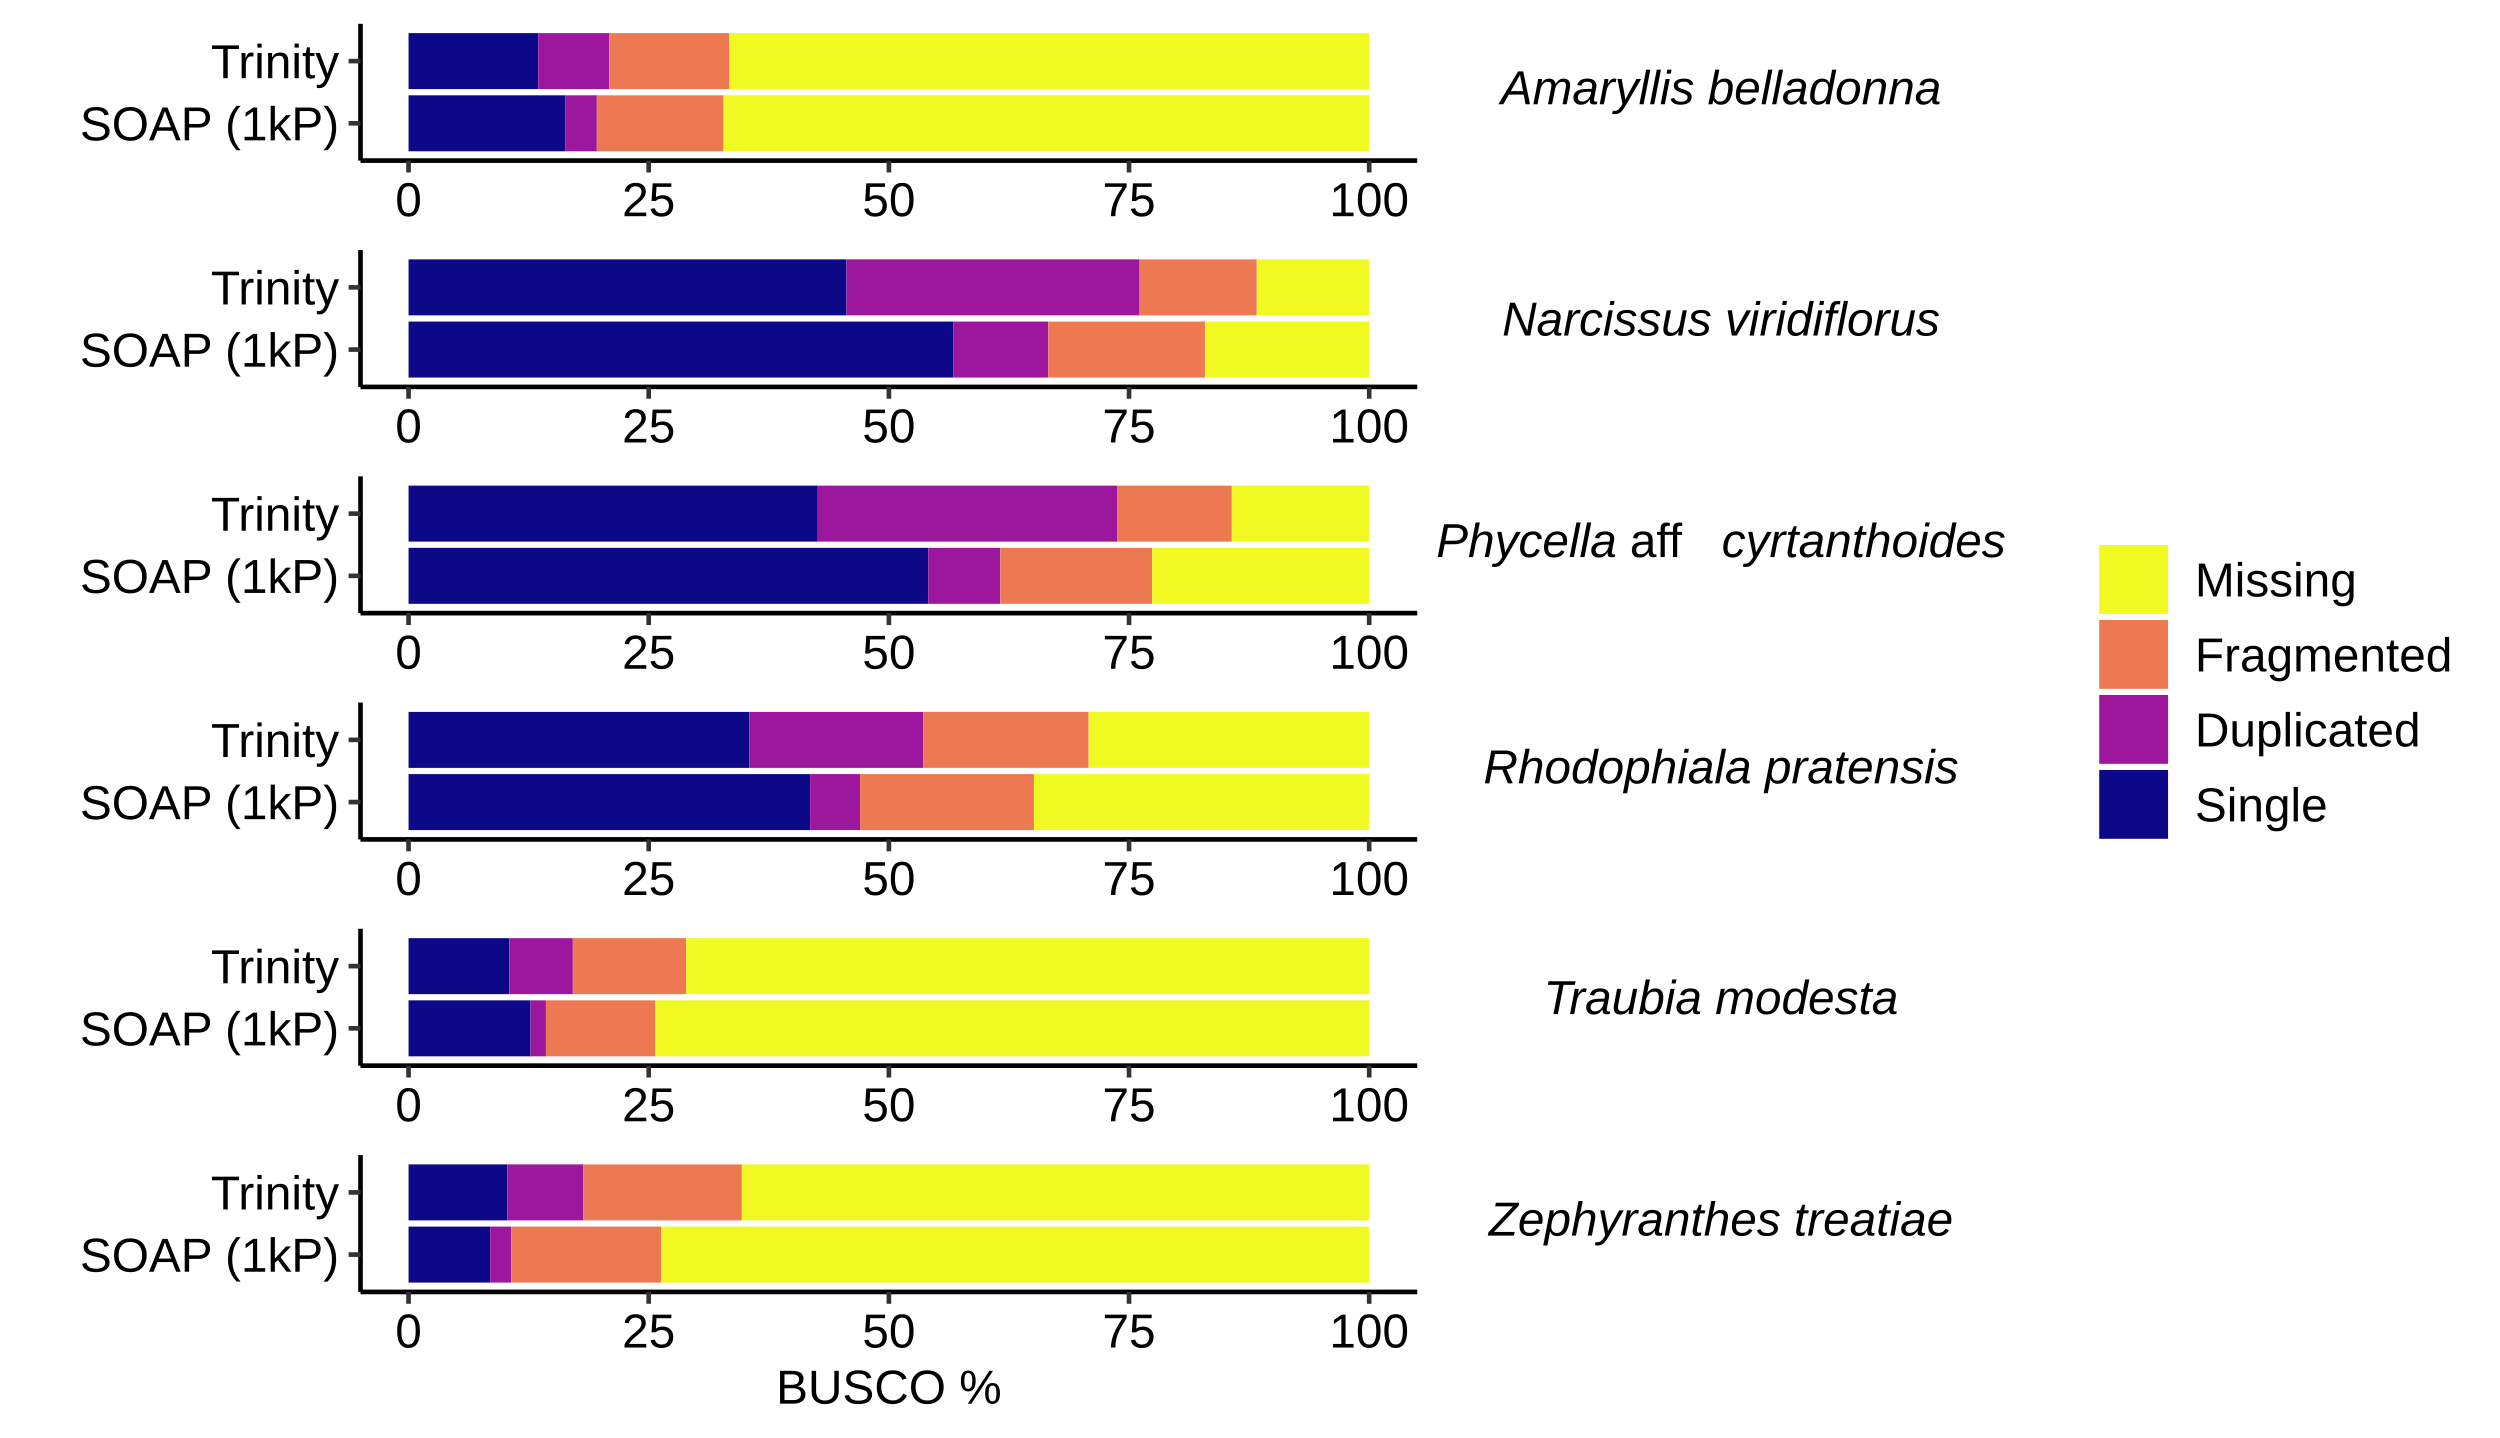
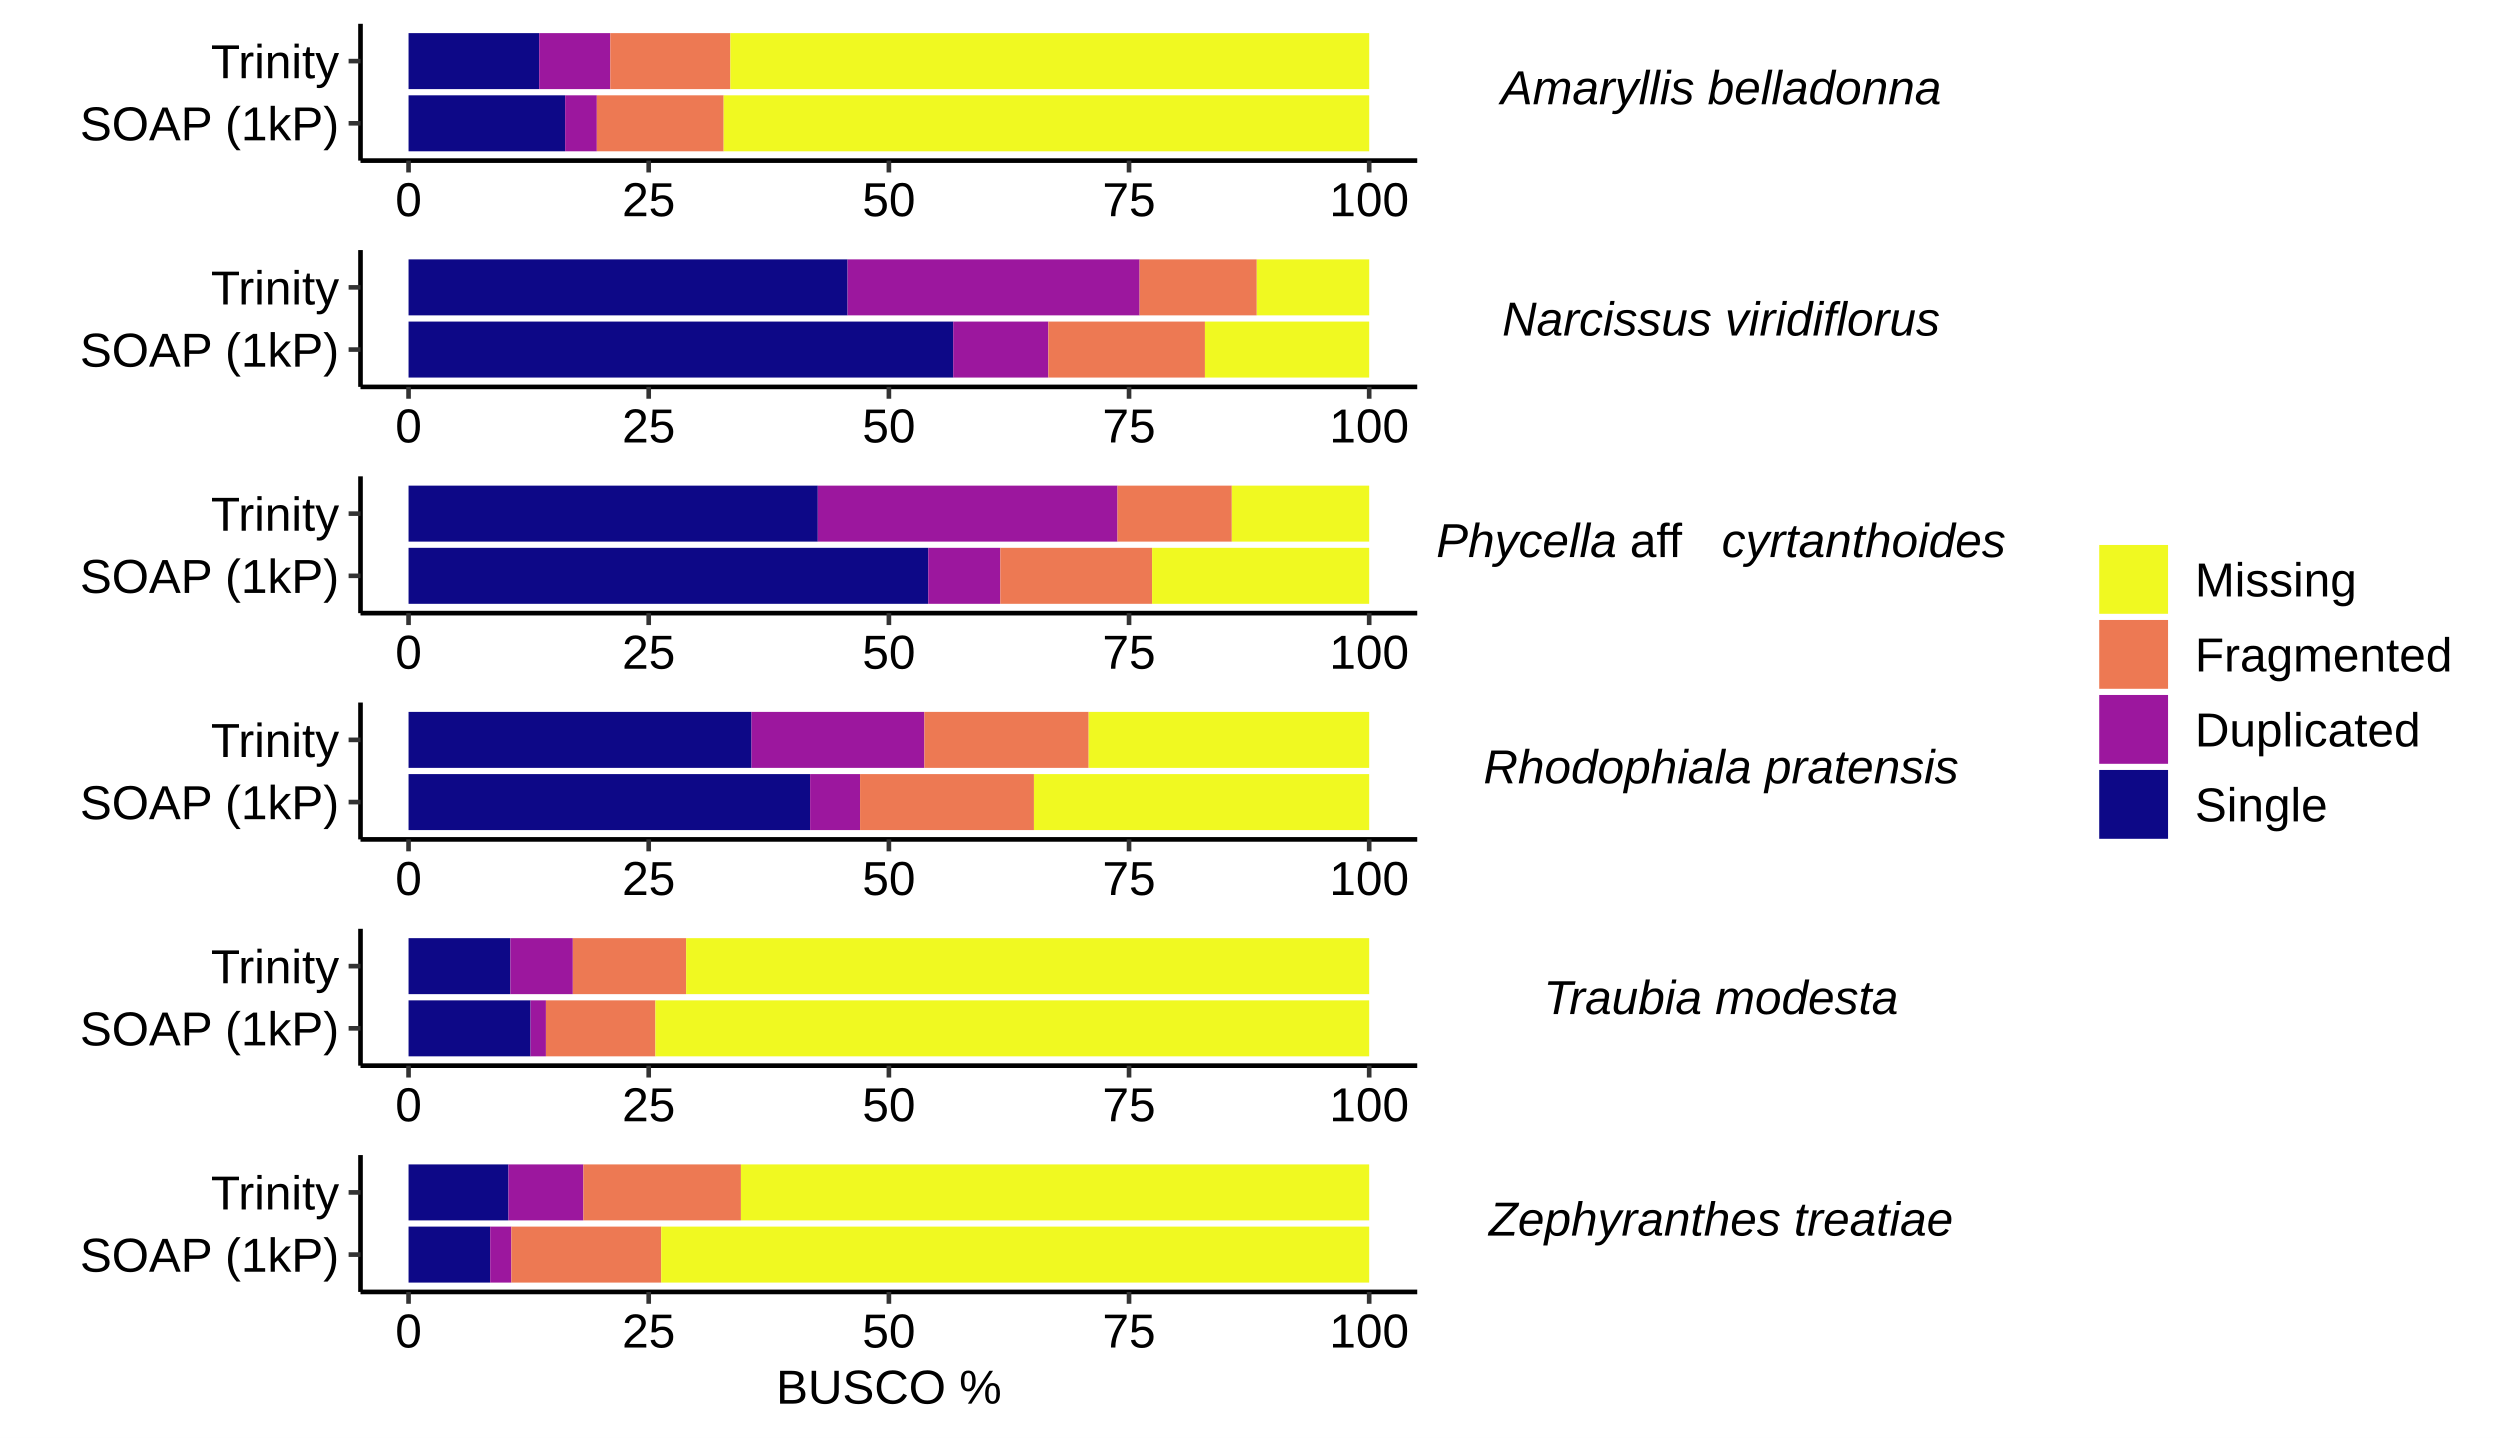
<svg xmlns="http://www.w3.org/2000/svg" class="svglite" width="576.00pt" height="331.20pt" viewBox="0 0 576.00 331.20">
  <defs>
    <style type="text/css">
    .svglite line, .svglite polyline, .svglite polygon, .svglite path, .svglite rect, .svglite circle {
      fill: none;
      stroke: #000000;
      stroke-linecap: round;
      stroke-linejoin: round;
      stroke-miterlimit: 10.00;
    }
    .svglite text {
      white-space: pre;
    }
  </style>
  </defs>
  <rect width="100%" height="100%" style="stroke: none; fill: #FFFFFF;" />
  <defs>
    <clipPath id="cpMC4wMHw1NzYuMDB8MC4wMHwzMzEuMjA=">
      <rect x="0.00" y="0.00" width="576.00" height="331.20" />
    </clipPath>
  </defs>
  <g clip-path="url(#cpMC4wMHw1NzYuMDB8MC4wMHwzMzEuMjA=)">
    <rect x="-0" y="0" width="576.00" height="331.20" style="stroke-width: 1.07; stroke: #FFFFFF; fill: #FFFFFF;" />
  </g>
  <defs>
    <clipPath id="cpODMuMDZ8MzI2LjUzfDUuNDh8MzcuMDA=">
      <rect x="83.06" y="5.48" width="243.47" height="31.52" />
    </clipPath>
  </defs>
  <g clip-path="url(#cpODMuMDZ8MzI2LjUzfDUuNDh8MzcuMDA=)">
    <rect x="83.06" y="5.48" width="243.47" height="31.52" style="stroke-width: 1.07; stroke: none; fill: #FFFFFF;" />
-     <rect x="94.13" y="7.63" width="29.88" height="12.90" style="stroke-width: 1.07; stroke: none; stroke-linecap: butt; stroke-linejoin: miter; fill: #0D0887;" />
-     <rect x="124.01" y="7.63" width="16.38" height="12.90" style="stroke-width: 1.07; stroke: none; stroke-linecap: butt; stroke-linejoin: miter; fill: #9C179E;" />
-     <rect x="140.39" y="7.63" width="27.67" height="12.90" style="stroke-width: 1.07; stroke: none; stroke-linecap: butt; stroke-linejoin: miter; fill: #ED7953;" />
-     <rect x="168.05" y="7.63" width="147.41" height="12.90" style="stroke-width: 1.07; stroke: none; stroke-linecap: butt; stroke-linejoin: miter; fill: #F0F921;" />
+     <rect x="94.13" y="7.63" width="30.10" height="12.90" style="stroke-width: 1.07; stroke: none; stroke-linecap: butt; stroke-linejoin: miter; fill: #0D0887;" />
+     <rect x="124.23" y="7.63" width="16.38" height="12.90" style="stroke-width: 1.07; stroke: none; stroke-linecap: butt; stroke-linejoin: miter; fill: #9C179E;" />
+     <rect x="140.61" y="7.63" width="27.67" height="12.90" style="stroke-width: 1.07; stroke: none; stroke-linecap: butt; stroke-linejoin: miter; fill: #ED7953;" />
+     <rect x="168.28" y="7.63" width="147.19" height="12.90" style="stroke-width: 1.07; stroke: none; stroke-linecap: butt; stroke-linejoin: miter; fill: #F0F921;" />
    <rect x="94.13" y="21.96" width="36.08" height="12.90" style="stroke-width: 1.07; stroke: none; stroke-linecap: butt; stroke-linejoin: miter; fill: #0D0887;" />
    <rect x="130.21" y="21.96" width="7.30" height="12.90" style="stroke-width: 1.07; stroke: none; stroke-linecap: butt; stroke-linejoin: miter; fill: #9C179E;" />
    <rect x="137.51" y="21.96" width="29.22" height="12.90" style="stroke-width: 1.07; stroke: none; stroke-linecap: butt; stroke-linejoin: miter; fill: #ED7953;" />
    <rect x="166.73" y="21.96" width="148.74" height="12.90" style="stroke-width: 1.07; stroke: none; stroke-linecap: butt; stroke-linejoin: miter; fill: #F0F921;" />
  </g>
  <g clip-path="url(#cpMC4wMHw1NzYuMDB8MC4wMHwzMzEuMjA=)">
</g>
  <defs>
    <clipPath id="cpODMuMDZ8MzI2LjUzfDU3LjYxfDg5LjE0">
      <rect x="83.06" y="57.61" width="243.47" height="31.52" />
    </clipPath>
  </defs>
  <g clip-path="url(#cpODMuMDZ8MzI2LjUzfDU3LjYxfDg5LjE0)">
    <rect x="83.06" y="57.61" width="243.47" height="31.52" style="stroke-width: 1.07; stroke: none; fill: #FFFFFF;" />
-     <rect x="94.13" y="59.76" width="100.93" height="12.90" style="stroke-width: 1.07; stroke: none; stroke-linecap: butt; stroke-linejoin: miter; fill: #0D0887;" />
-     <rect x="195.06" y="59.76" width="67.51" height="12.90" style="stroke-width: 1.07; stroke: none; stroke-linecap: butt; stroke-linejoin: miter; fill: #9C179E;" />
+     <rect x="94.13" y="59.76" width="101.15" height="12.90" style="stroke-width: 1.07; stroke: none; stroke-linecap: butt; stroke-linejoin: miter; fill: #0D0887;" />
+     <rect x="195.28" y="59.76" width="67.29" height="12.90" style="stroke-width: 1.07; stroke: none; stroke-linecap: butt; stroke-linejoin: miter; fill: #9C179E;" />
    <rect x="262.56" y="59.76" width="27.00" height="12.90" style="stroke-width: 1.07; stroke: none; stroke-linecap: butt; stroke-linejoin: miter; fill: #ED7953;" />
    <rect x="289.57" y="59.76" width="25.90" height="12.90" style="stroke-width: 1.07; stroke: none; stroke-linecap: butt; stroke-linejoin: miter; fill: #F0F921;" />
    <rect x="94.13" y="74.09" width="125.50" height="12.90" style="stroke-width: 1.07; stroke: none; stroke-linecap: butt; stroke-linejoin: miter; fill: #0D0887;" />
    <rect x="219.62" y="74.09" width="21.91" height="12.90" style="stroke-width: 1.07; stroke: none; stroke-linecap: butt; stroke-linejoin: miter; fill: #9C179E;" />
    <rect x="241.54" y="74.09" width="36.08" height="12.90" style="stroke-width: 1.07; stroke: none; stroke-linecap: butt; stroke-linejoin: miter; fill: #ED7953;" />
    <rect x="277.61" y="74.09" width="37.85" height="12.90" style="stroke-width: 1.07; stroke: none; stroke-linecap: butt; stroke-linejoin: miter; fill: #F0F921;" />
  </g>
  <g clip-path="url(#cpMC4wMHw1NzYuMDB8MC4wMHwzMzEuMjA=)">
</g>
  <defs>
    <clipPath id="cpODMuMDZ8MzI2LjUzfDEwOS43NHwxNDEuMjc=">
      <rect x="83.06" y="109.74" width="243.47" height="31.52" />
    </clipPath>
  </defs>
  <g clip-path="url(#cpODMuMDZ8MzI2LjUzfDEwOS43NHwxNDEuMjc=)">
    <rect x="83.06" y="109.74" width="243.47" height="31.52" style="stroke-width: 1.07; stroke: none; fill: #FFFFFF;" />
    <rect x="94.13" y="111.89" width="94.29" height="12.90" style="stroke-width: 1.07; stroke: none; stroke-linecap: butt; stroke-linejoin: miter; fill: #0D0887;" />
    <rect x="188.42" y="111.89" width="69.06" height="12.90" style="stroke-width: 1.07; stroke: none; stroke-linecap: butt; stroke-linejoin: miter; fill: #9C179E;" />
    <rect x="257.47" y="111.89" width="26.34" height="12.90" style="stroke-width: 1.07; stroke: none; stroke-linecap: butt; stroke-linejoin: miter; fill: #ED7953;" />
    <rect x="283.81" y="111.89" width="31.65" height="12.90" style="stroke-width: 1.07; stroke: none; stroke-linecap: butt; stroke-linejoin: miter; fill: #F0F921;" />
    <rect x="94.13" y="126.22" width="119.74" height="12.90" style="stroke-width: 1.07; stroke: none; stroke-linecap: butt; stroke-linejoin: miter; fill: #0D0887;" />
    <rect x="213.87" y="126.22" width="16.60" height="12.90" style="stroke-width: 1.07; stroke: none; stroke-linecap: butt; stroke-linejoin: miter; fill: #9C179E;" />
    <rect x="230.47" y="126.22" width="34.97" height="12.90" style="stroke-width: 1.07; stroke: none; stroke-linecap: butt; stroke-linejoin: miter; fill: #ED7953;" />
    <rect x="265.44" y="126.22" width="50.02" height="12.90" style="stroke-width: 1.07; stroke: none; stroke-linecap: butt; stroke-linejoin: miter; fill: #F0F921;" />
  </g>
  <g clip-path="url(#cpMC4wMHw1NzYuMDB8MC4wMHwzMzEuMjA=)">
</g>
  <defs>
    <clipPath id="cpODMuMDZ8MzI2LjUzfDE2MS44N3wxOTMuNDA=">
      <rect x="83.06" y="161.87" width="243.47" height="31.52" />
    </clipPath>
  </defs>
  <g clip-path="url(#cpODMuMDZ8MzI2LjUzfDE2MS44N3wxOTMuNDA=)">
    <rect x="83.06" y="161.87" width="243.47" height="31.52" style="stroke-width: 1.07; stroke: none; fill: #FFFFFF;" />
-     <rect x="94.13" y="164.02" width="78.57" height="12.90" style="stroke-width: 1.07; stroke: none; stroke-linecap: butt; stroke-linejoin: miter; fill: #0D0887;" />
-     <rect x="172.70" y="164.02" width="40.06" height="12.90" style="stroke-width: 1.07; stroke: none; stroke-linecap: butt; stroke-linejoin: miter; fill: #9C179E;" />
-     <rect x="212.76" y="164.02" width="38.07" height="12.90" style="stroke-width: 1.07; stroke: none; stroke-linecap: butt; stroke-linejoin: miter; fill: #ED7953;" />
+     <rect x="94.13" y="164.02" width="79.02" height="12.90" style="stroke-width: 1.07; stroke: none; stroke-linecap: butt; stroke-linejoin: miter; fill: #0D0887;" />
+     <rect x="173.14" y="164.02" width="39.84" height="12.90" style="stroke-width: 1.07; stroke: none; stroke-linecap: butt; stroke-linejoin: miter; fill: #9C179E;" />
+     <rect x="212.98" y="164.02" width="37.85" height="12.90" style="stroke-width: 1.07; stroke: none; stroke-linecap: butt; stroke-linejoin: miter; fill: #ED7953;" />
    <rect x="250.83" y="164.02" width="64.63" height="12.90" style="stroke-width: 1.07; stroke: none; stroke-linecap: butt; stroke-linejoin: miter; fill: #F0F921;" />
    <rect x="94.13" y="178.35" width="92.52" height="12.90" style="stroke-width: 1.07; stroke: none; stroke-linecap: butt; stroke-linejoin: miter; fill: #0D0887;" />
    <rect x="186.65" y="178.35" width="11.51" height="12.90" style="stroke-width: 1.07; stroke: none; stroke-linecap: butt; stroke-linejoin: miter; fill: #9C179E;" />
    <rect x="198.16" y="178.35" width="40.06" height="12.90" style="stroke-width: 1.07; stroke: none; stroke-linecap: butt; stroke-linejoin: miter; fill: #ED7953;" />
    <rect x="238.22" y="178.35" width="77.24" height="12.90" style="stroke-width: 1.07; stroke: none; stroke-linecap: butt; stroke-linejoin: miter; fill: #F0F921;" />
  </g>
  <g clip-path="url(#cpMC4wMHw1NzYuMDB8MC4wMHwzMzEuMjA=)">
</g>
  <defs>
    <clipPath id="cpODMuMDZ8MzI2LjUzfDIxNC4wMHwyNDUuNTM=">
      <rect x="83.06" y="214.00" width="243.47" height="31.52" />
    </clipPath>
  </defs>
  <g clip-path="url(#cpODMuMDZ8MzI2LjUzfDIxNC4wMHwyNDUuNTM=)">
    <rect x="83.06" y="214.00" width="243.47" height="31.52" style="stroke-width: 1.07; stroke: none; fill: #FFFFFF;" />
-     <rect x="94.13" y="216.15" width="23.24" height="12.90" style="stroke-width: 1.07; stroke: none; stroke-linecap: butt; stroke-linejoin: miter; fill: #0D0887;" />
-     <rect x="117.37" y="216.15" width="14.61" height="12.90" style="stroke-width: 1.07; stroke: none; stroke-linecap: butt; stroke-linejoin: miter; fill: #9C179E;" />
+     <rect x="94.13" y="216.15" width="23.46" height="12.90" style="stroke-width: 1.07; stroke: none; stroke-linecap: butt; stroke-linejoin: miter; fill: #0D0887;" />
+     <rect x="117.59" y="216.15" width="14.39" height="12.90" style="stroke-width: 1.07; stroke: none; stroke-linecap: butt; stroke-linejoin: miter; fill: #9C179E;" />
    <rect x="131.98" y="216.15" width="26.12" height="12.90" style="stroke-width: 1.07; stroke: none; stroke-linecap: butt; stroke-linejoin: miter; fill: #ED7953;" />
    <rect x="158.09" y="216.15" width="157.37" height="12.90" style="stroke-width: 1.07; stroke: none; stroke-linecap: butt; stroke-linejoin: miter; fill: #F0F921;" />
    <rect x="94.13" y="230.48" width="28.11" height="12.90" style="stroke-width: 1.07; stroke: none; stroke-linecap: butt; stroke-linejoin: miter; fill: #0D0887;" />
    <rect x="122.24" y="230.48" width="3.54" height="12.90" style="stroke-width: 1.07; stroke: none; stroke-linecap: butt; stroke-linejoin: miter; fill: #9C179E;" />
    <rect x="125.78" y="230.48" width="25.23" height="12.90" style="stroke-width: 1.07; stroke: none; stroke-linecap: butt; stroke-linejoin: miter; fill: #ED7953;" />
    <rect x="151.01" y="230.48" width="164.45" height="12.90" style="stroke-width: 1.07; stroke: none; stroke-linecap: butt; stroke-linejoin: miter; fill: #F0F921;" />
  </g>
  <g clip-path="url(#cpMC4wMHw1NzYuMDB8MC4wMHwzMzEuMjA=)">
</g>
  <defs>
    <clipPath id="cpODMuMDZ8MzI2LjUzfDI2Ni4xM3wyOTcuNjY=">
      <rect x="83.06" y="266.13" width="243.47" height="31.52" />
    </clipPath>
  </defs>
  <g clip-path="url(#cpODMuMDZ8MzI2LjUzfDI2Ni4xM3wyOTcuNjY=)">
    <rect x="83.06" y="266.13" width="243.47" height="31.52" style="stroke-width: 1.07; stroke: none; fill: #FFFFFF;" />
-     <rect x="94.13" y="268.28" width="22.80" height="12.90" style="stroke-width: 1.07; stroke: none; stroke-linecap: butt; stroke-linejoin: miter; fill: #0D0887;" />
-     <rect x="116.93" y="268.28" width="17.49" height="12.90" style="stroke-width: 1.07; stroke: none; stroke-linecap: butt; stroke-linejoin: miter; fill: #9C179E;" />
-     <rect x="134.41" y="268.28" width="36.52" height="12.90" style="stroke-width: 1.07; stroke: none; stroke-linecap: butt; stroke-linejoin: miter; fill: #ED7953;" />
-     <rect x="170.93" y="268.28" width="144.53" height="12.90" style="stroke-width: 1.07; stroke: none; stroke-linecap: butt; stroke-linejoin: miter; fill: #F0F921;" />
+     <rect x="94.13" y="268.28" width="23.02" height="12.90" style="stroke-width: 1.07; stroke: none; stroke-linecap: butt; stroke-linejoin: miter; fill: #0D0887;" />
+     <rect x="117.15" y="268.28" width="17.26" height="12.90" style="stroke-width: 1.07; stroke: none; stroke-linecap: butt; stroke-linejoin: miter; fill: #9C179E;" />
+     <rect x="134.41" y="268.28" width="36.30" height="12.90" style="stroke-width: 1.07; stroke: none; stroke-linecap: butt; stroke-linejoin: miter; fill: #ED7953;" />
+     <rect x="170.71" y="268.28" width="144.75" height="12.90" style="stroke-width: 1.07; stroke: none; stroke-linecap: butt; stroke-linejoin: miter; fill: #F0F921;" />
    <rect x="94.13" y="282.61" width="18.81" height="12.90" style="stroke-width: 1.07; stroke: none; stroke-linecap: butt; stroke-linejoin: miter; fill: #0D0887;" />
    <rect x="112.94" y="282.61" width="4.87" height="12.90" style="stroke-width: 1.07; stroke: none; stroke-linecap: butt; stroke-linejoin: miter; fill: #9C179E;" />
    <rect x="117.81" y="282.61" width="34.53" height="12.90" style="stroke-width: 1.07; stroke: none; stroke-linecap: butt; stroke-linejoin: miter; fill: #ED7953;" />
    <rect x="152.34" y="282.61" width="163.12" height="12.90" style="stroke-width: 1.07; stroke: none; stroke-linecap: butt; stroke-linejoin: miter; fill: #F0F921;" />
  </g>
  <g clip-path="url(#cpMC4wMHw1NzYuMDB8MC4wMHwzMzEuMjA=)">
</g>
  <defs>
    <clipPath id="cpMzI2LjUzfDQ2Ni41Mnw1LjQ4fDM3LjAw">
      <rect x="326.53" y="5.48" width="139.99" height="31.52" />
    </clipPath>
  </defs>
  <g clip-path="url(#cpMzI2LjUzfDQ2Ni41Mnw1LjQ4fDM3LjAw)">
    <text x="345.77" y="24.02" style="font-size: 11.00px; font-style: italic; font-family: &quot;Arial&quot;;" textLength="101.51px" lengthAdjust="spacingAndGlyphs">Amaryllis belladonna</text>
  </g>
  <g clip-path="url(#cpMC4wMHw1NzYuMDB8MC4wMHwzMzEuMjA=)">
</g>
  <defs>
    <clipPath id="cpMzI2LjUzfDQ2Ni41Mnw1Ny42MXw4OS4xNA==">
      <rect x="326.53" y="57.61" width="139.99" height="31.52" />
    </clipPath>
  </defs>
  <g clip-path="url(#cpMzI2LjUzfDQ2Ni41Mnw1Ny42MXw4OS4xNA==)">
    <text x="346.09" y="77.31" style="font-size: 11.00px; font-style: italic; font-family: &quot;Arial&quot;;" textLength="100.86px" lengthAdjust="spacingAndGlyphs">Narcissus viridiflorus</text>
  </g>
  <g clip-path="url(#cpMC4wMHw1NzYuMDB8MC4wMHwzMzEuMjA=)">
</g>
  <defs>
    <clipPath id="cpMzI2LjUzfDQ2Ni41MnwxMDkuNzR8MTQxLjI3">
      <rect x="326.53" y="109.74" width="139.99" height="31.52" />
    </clipPath>
  </defs>
  <g clip-path="url(#cpMzI2LjUzfDQ2Ni41MnwxMDkuNzR8MTQxLjI3)">
    <text x="330.91" y="128.35" style="font-size: 11.00px; font-style: italic; font-family: &quot;Arial&quot;;" textLength="41.58px" lengthAdjust="spacingAndGlyphs">Phycella</text>
    <text x="372.49" y="128.35" style="font-size: 11.00px; font-family: &quot;Arial&quot;;" textLength="3.02px" lengthAdjust="spacingAndGlyphs"> </text>
    <text x="375.51" y="128.35" style="font-size: 11.00px; font-family: &quot;Arial&quot;;" textLength="18.16px" lengthAdjust="spacingAndGlyphs"> aff </text>
    <text x="393.67" y="128.35" style="font-size: 11.00px; font-family: &quot;Arial&quot;;" textLength="3.02px" lengthAdjust="spacingAndGlyphs"> </text>
    <text x="396.68" y="128.35" style="font-size: 11.00px; font-style: italic; font-family: &quot;Arial&quot;;" textLength="65.45px" lengthAdjust="spacingAndGlyphs">cyrtanthoides</text>
  </g>
  <g clip-path="url(#cpMC4wMHw1NzYuMDB8MC4wMHwzMzEuMjA=)">
</g>
  <defs>
    <clipPath id="cpMzI2LjUzfDQ2Ni41MnwxNjEuODd8MTkzLjQw">
      <rect x="326.53" y="161.87" width="139.99" height="31.52" />
    </clipPath>
  </defs>
  <g clip-path="url(#cpMzI2LjUzfDQ2Ni41MnwxNjEuODd8MTkzLjQw)">
    <text x="341.78" y="180.48" style="font-size: 11.00px; font-style: italic; font-family: &quot;Arial&quot;;" textLength="109.49px" lengthAdjust="spacingAndGlyphs">Rhodophiala pratensis</text>
  </g>
  <g clip-path="url(#cpMC4wMHw1NzYuMDB8MC4wMHwzMzEuMjA=)">
</g>
  <defs>
    <clipPath id="cpMzI2LjUzfDQ2Ni41MnwyMTQuMDB8MjQ1LjUz">
      <rect x="326.53" y="214.00" width="139.99" height="31.52" />
    </clipPath>
  </defs>
  <g clip-path="url(#cpMzI2LjUzfDQ2Ni41MnwyMTQuMDB8MjQ1LjUz)">
    <text x="355.64" y="233.64" style="font-size: 11.00px; font-style: italic; font-family: &quot;Arial&quot;;" textLength="81.76px" lengthAdjust="spacingAndGlyphs">Traubia modesta</text>
  </g>
  <g clip-path="url(#cpMC4wMHw1NzYuMDB8MC4wMHwzMzEuMjA=)">
</g>
  <defs>
    <clipPath id="cpMzI2LjUzfDQ2Ni41MnwyNjYuMTN8Mjk3LjY2">
      <rect x="326.53" y="266.13" width="139.99" height="31.52" />
    </clipPath>
  </defs>
  <g clip-path="url(#cpMzI2LjUzfDQ2Ni41MnwyNjYuMTN8Mjk3LjY2)">
    <text x="343.00" y="284.68" style="font-size: 11.00px; font-style: italic; font-family: &quot;Arial&quot;;" textLength="107.05px" lengthAdjust="spacingAndGlyphs">Zephyranthes treatiae</text>
  </g>
  <g clip-path="url(#cpMC4wMHw1NzYuMDB8MC4wMHwzMzEuMjA=)">
    <polyline points="83.06,297.66 326.53,297.66 " style="stroke-width: 1.07; stroke-linecap: butt;" />
    <polyline points="94.13,300.40 94.13,297.66 " style="stroke-width: 1.07; stroke: #333333; stroke-linecap: butt;" />
    <polyline points="149.46,300.40 149.46,297.66 " style="stroke-width: 1.07; stroke: #333333; stroke-linecap: butt;" />
    <polyline points="204.80,300.40 204.80,297.66 " style="stroke-width: 1.07; stroke: #333333; stroke-linecap: butt;" />
    <polyline points="260.13,300.40 260.13,297.66 " style="stroke-width: 1.07; stroke: #333333; stroke-linecap: butt;" />
    <polyline points="315.46,300.40 315.46,297.66 " style="stroke-width: 1.07; stroke: #333333; stroke-linecap: butt;" />
    <text x="94.13" y="310.47" text-anchor="middle" style="font-size: 11.00px; font-family: &quot;Arial&quot;;" textLength="6.12px" lengthAdjust="spacingAndGlyphs">0</text>
    <text x="149.46" y="310.47" text-anchor="middle" style="font-size: 11.00px; font-family: &quot;Arial&quot;;" textLength="12.24px" lengthAdjust="spacingAndGlyphs">25</text>
    <text x="204.80" y="310.47" text-anchor="middle" style="font-size: 11.00px; font-family: &quot;Arial&quot;;" textLength="12.24px" lengthAdjust="spacingAndGlyphs">50</text>
    <text x="260.13" y="310.47" text-anchor="middle" style="font-size: 11.00px; font-family: &quot;Arial&quot;;" textLength="12.24px" lengthAdjust="spacingAndGlyphs">75</text>
    <text x="315.46" y="310.47" text-anchor="middle" style="font-size: 11.00px; font-family: &quot;Arial&quot;;" textLength="18.36px" lengthAdjust="spacingAndGlyphs">100</text>
    <polyline points="83.06,245.53 326.53,245.53 " style="stroke-width: 1.07; stroke-linecap: butt;" />
    <polyline points="94.13,248.27 94.13,245.53 " style="stroke-width: 1.07; stroke: #333333; stroke-linecap: butt;" />
    <polyline points="149.46,248.27 149.46,245.53 " style="stroke-width: 1.07; stroke: #333333; stroke-linecap: butt;" />
    <polyline points="204.80,248.27 204.80,245.53 " style="stroke-width: 1.07; stroke: #333333; stroke-linecap: butt;" />
    <polyline points="260.13,248.27 260.13,245.53 " style="stroke-width: 1.07; stroke: #333333; stroke-linecap: butt;" />
    <polyline points="315.46,248.27 315.46,245.53 " style="stroke-width: 1.07; stroke: #333333; stroke-linecap: butt;" />
    <text x="94.13" y="258.34" text-anchor="middle" style="font-size: 11.00px; font-family: &quot;Arial&quot;;" textLength="6.12px" lengthAdjust="spacingAndGlyphs">0</text>
    <text x="149.46" y="258.34" text-anchor="middle" style="font-size: 11.00px; font-family: &quot;Arial&quot;;" textLength="12.24px" lengthAdjust="spacingAndGlyphs">25</text>
    <text x="204.80" y="258.34" text-anchor="middle" style="font-size: 11.00px; font-family: &quot;Arial&quot;;" textLength="12.24px" lengthAdjust="spacingAndGlyphs">50</text>
    <text x="260.13" y="258.34" text-anchor="middle" style="font-size: 11.00px; font-family: &quot;Arial&quot;;" textLength="12.24px" lengthAdjust="spacingAndGlyphs">75</text>
    <text x="315.46" y="258.34" text-anchor="middle" style="font-size: 11.00px; font-family: &quot;Arial&quot;;" textLength="18.36px" lengthAdjust="spacingAndGlyphs">100</text>
    <polyline points="83.06,193.40 326.53,193.40 " style="stroke-width: 1.07; stroke-linecap: butt;" />
    <polyline points="94.13,196.14 94.13,193.40 " style="stroke-width: 1.07; stroke: #333333; stroke-linecap: butt;" />
    <polyline points="149.46,196.14 149.46,193.40 " style="stroke-width: 1.07; stroke: #333333; stroke-linecap: butt;" />
    <polyline points="204.80,196.14 204.80,193.40 " style="stroke-width: 1.07; stroke: #333333; stroke-linecap: butt;" />
    <polyline points="260.13,196.14 260.13,193.40 " style="stroke-width: 1.07; stroke: #333333; stroke-linecap: butt;" />
    <polyline points="315.46,196.14 315.46,193.40 " style="stroke-width: 1.07; stroke: #333333; stroke-linecap: butt;" />
    <text x="94.13" y="206.21" text-anchor="middle" style="font-size: 11.00px; font-family: &quot;Arial&quot;;" textLength="6.12px" lengthAdjust="spacingAndGlyphs">0</text>
    <text x="149.46" y="206.21" text-anchor="middle" style="font-size: 11.00px; font-family: &quot;Arial&quot;;" textLength="12.24px" lengthAdjust="spacingAndGlyphs">25</text>
    <text x="204.80" y="206.21" text-anchor="middle" style="font-size: 11.00px; font-family: &quot;Arial&quot;;" textLength="12.24px" lengthAdjust="spacingAndGlyphs">50</text>
    <text x="260.13" y="206.21" text-anchor="middle" style="font-size: 11.00px; font-family: &quot;Arial&quot;;" textLength="12.24px" lengthAdjust="spacingAndGlyphs">75</text>
    <text x="315.46" y="206.21" text-anchor="middle" style="font-size: 11.00px; font-family: &quot;Arial&quot;;" textLength="18.36px" lengthAdjust="spacingAndGlyphs">100</text>
    <polyline points="83.06,141.27 326.53,141.27 " style="stroke-width: 1.07; stroke-linecap: butt;" />
    <polyline points="94.13,144.01 94.13,141.27 " style="stroke-width: 1.07; stroke: #333333; stroke-linecap: butt;" />
    <polyline points="149.46,144.01 149.46,141.27 " style="stroke-width: 1.07; stroke: #333333; stroke-linecap: butt;" />
    <polyline points="204.80,144.01 204.80,141.27 " style="stroke-width: 1.07; stroke: #333333; stroke-linecap: butt;" />
    <polyline points="260.13,144.01 260.13,141.27 " style="stroke-width: 1.07; stroke: #333333; stroke-linecap: butt;" />
    <polyline points="315.46,144.01 315.46,141.27 " style="stroke-width: 1.07; stroke: #333333; stroke-linecap: butt;" />
    <text x="94.13" y="154.07" text-anchor="middle" style="font-size: 11.00px; font-family: &quot;Arial&quot;;" textLength="6.12px" lengthAdjust="spacingAndGlyphs">0</text>
    <text x="149.46" y="154.07" text-anchor="middle" style="font-size: 11.00px; font-family: &quot;Arial&quot;;" textLength="12.24px" lengthAdjust="spacingAndGlyphs">25</text>
    <text x="204.80" y="154.07" text-anchor="middle" style="font-size: 11.00px; font-family: &quot;Arial&quot;;" textLength="12.24px" lengthAdjust="spacingAndGlyphs">50</text>
    <text x="260.13" y="154.07" text-anchor="middle" style="font-size: 11.00px; font-family: &quot;Arial&quot;;" textLength="12.24px" lengthAdjust="spacingAndGlyphs">75</text>
    <text x="315.46" y="154.07" text-anchor="middle" style="font-size: 11.00px; font-family: &quot;Arial&quot;;" textLength="18.36px" lengthAdjust="spacingAndGlyphs">100</text>
    <polyline points="83.06,89.14 326.53,89.14 " style="stroke-width: 1.07; stroke-linecap: butt;" />
    <polyline points="94.13,91.87 94.13,89.14 " style="stroke-width: 1.07; stroke: #333333; stroke-linecap: butt;" />
    <polyline points="149.46,91.87 149.46,89.14 " style="stroke-width: 1.07; stroke: #333333; stroke-linecap: butt;" />
    <polyline points="204.80,91.87 204.80,89.14 " style="stroke-width: 1.07; stroke: #333333; stroke-linecap: butt;" />
    <polyline points="260.13,91.87 260.13,89.14 " style="stroke-width: 1.07; stroke: #333333; stroke-linecap: butt;" />
    <polyline points="315.46,91.87 315.46,89.14 " style="stroke-width: 1.07; stroke: #333333; stroke-linecap: butt;" />
    <text x="94.13" y="101.94" text-anchor="middle" style="font-size: 11.00px; font-family: &quot;Arial&quot;;" textLength="6.12px" lengthAdjust="spacingAndGlyphs">0</text>
    <text x="149.46" y="101.94" text-anchor="middle" style="font-size: 11.00px; font-family: &quot;Arial&quot;;" textLength="12.24px" lengthAdjust="spacingAndGlyphs">25</text>
    <text x="204.80" y="101.94" text-anchor="middle" style="font-size: 11.00px; font-family: &quot;Arial&quot;;" textLength="12.24px" lengthAdjust="spacingAndGlyphs">50</text>
    <text x="260.13" y="101.94" text-anchor="middle" style="font-size: 11.00px; font-family: &quot;Arial&quot;;" textLength="12.24px" lengthAdjust="spacingAndGlyphs">75</text>
    <text x="315.46" y="101.94" text-anchor="middle" style="font-size: 11.00px; font-family: &quot;Arial&quot;;" textLength="18.36px" lengthAdjust="spacingAndGlyphs">100</text>
    <polyline points="83.06,37.00 326.53,37.00 " style="stroke-width: 1.07; stroke-linecap: butt;" />
    <polyline points="94.13,39.74 94.13,37.00 " style="stroke-width: 1.07; stroke: #333333; stroke-linecap: butt;" />
    <polyline points="149.46,39.74 149.46,37.00 " style="stroke-width: 1.07; stroke: #333333; stroke-linecap: butt;" />
    <polyline points="204.80,39.74 204.80,37.00 " style="stroke-width: 1.07; stroke: #333333; stroke-linecap: butt;" />
    <polyline points="260.13,39.74 260.13,37.00 " style="stroke-width: 1.07; stroke: #333333; stroke-linecap: butt;" />
    <polyline points="315.46,39.74 315.46,37.00 " style="stroke-width: 1.07; stroke: #333333; stroke-linecap: butt;" />
    <text x="94.13" y="49.81" text-anchor="middle" style="font-size: 11.00px; font-family: &quot;Arial&quot;;" textLength="6.12px" lengthAdjust="spacingAndGlyphs">0</text>
    <text x="149.46" y="49.81" text-anchor="middle" style="font-size: 11.00px; font-family: &quot;Arial&quot;;" textLength="12.24px" lengthAdjust="spacingAndGlyphs">25</text>
    <text x="204.80" y="49.81" text-anchor="middle" style="font-size: 11.00px; font-family: &quot;Arial&quot;;" textLength="12.24px" lengthAdjust="spacingAndGlyphs">50</text>
    <text x="260.13" y="49.81" text-anchor="middle" style="font-size: 11.00px; font-family: &quot;Arial&quot;;" textLength="12.24px" lengthAdjust="spacingAndGlyphs">75</text>
    <text x="315.46" y="49.81" text-anchor="middle" style="font-size: 11.00px; font-family: &quot;Arial&quot;;" textLength="18.36px" lengthAdjust="spacingAndGlyphs">100</text>
    <polyline points="83.06,37.00 83.06,5.48 " style="stroke-width: 1.07; stroke-linecap: butt;" />
    <text x="78.13" y="32.34" text-anchor="end" style="font-size: 11.00px; font-family: &quot;Arial&quot;;" textLength="59.72px" lengthAdjust="spacingAndGlyphs">SOAP (1kP)</text>
    <text x="78.13" y="18.02" text-anchor="end" style="font-size: 11.00px; font-family: &quot;Arial&quot;;" textLength="29.53px" lengthAdjust="spacingAndGlyphs">Trinity</text>
    <polyline points="80.32,28.41 83.06,28.41 " style="stroke-width: 1.07; stroke: #333333; stroke-linecap: butt;" />
    <polyline points="80.32,14.08 83.06,14.08 " style="stroke-width: 1.07; stroke: #333333; stroke-linecap: butt;" />
    <polyline points="83.06,89.14 83.06,57.61 " style="stroke-width: 1.07; stroke-linecap: butt;" />
    <text x="78.13" y="84.48" text-anchor="end" style="font-size: 11.00px; font-family: &quot;Arial&quot;;" textLength="59.72px" lengthAdjust="spacingAndGlyphs">SOAP (1kP)</text>
    <text x="78.13" y="70.15" text-anchor="end" style="font-size: 11.00px; font-family: &quot;Arial&quot;;" textLength="29.53px" lengthAdjust="spacingAndGlyphs">Trinity</text>
    <polyline points="80.32,80.54 83.06,80.54 " style="stroke-width: 1.07; stroke: #333333; stroke-linecap: butt;" />
    <polyline points="80.32,66.21 83.06,66.21 " style="stroke-width: 1.07; stroke: #333333; stroke-linecap: butt;" />
    <polyline points="83.06,141.27 83.06,109.74 " style="stroke-width: 1.07; stroke-linecap: butt;" />
    <text x="78.13" y="136.61" text-anchor="end" style="font-size: 11.00px; font-family: &quot;Arial&quot;;" textLength="59.72px" lengthAdjust="spacingAndGlyphs">SOAP (1kP)</text>
    <text x="78.13" y="122.28" text-anchor="end" style="font-size: 11.00px; font-family: &quot;Arial&quot;;" textLength="29.53px" lengthAdjust="spacingAndGlyphs">Trinity</text>
    <polyline points="80.32,132.67 83.06,132.67 " style="stroke-width: 1.07; stroke: #333333; stroke-linecap: butt;" />
    <polyline points="80.32,118.34 83.06,118.34 " style="stroke-width: 1.07; stroke: #333333; stroke-linecap: butt;" />
    <polyline points="83.06,193.40 83.06,161.87 " style="stroke-width: 1.07; stroke-linecap: butt;" />
    <text x="78.13" y="188.74" text-anchor="end" style="font-size: 11.00px; font-family: &quot;Arial&quot;;" textLength="59.72px" lengthAdjust="spacingAndGlyphs">SOAP (1kP)</text>
    <text x="78.13" y="174.41" text-anchor="end" style="font-size: 11.00px; font-family: &quot;Arial&quot;;" textLength="29.53px" lengthAdjust="spacingAndGlyphs">Trinity</text>
    <polyline points="80.32,184.80 83.06,184.80 " style="stroke-width: 1.07; stroke: #333333; stroke-linecap: butt;" />
    <polyline points="80.32,170.47 83.06,170.47 " style="stroke-width: 1.07; stroke: #333333; stroke-linecap: butt;" />
    <polyline points="83.06,245.53 83.06,214.00 " style="stroke-width: 1.07; stroke-linecap: butt;" />
    <text x="78.13" y="240.87" text-anchor="end" style="font-size: 11.00px; font-family: &quot;Arial&quot;;" textLength="59.72px" lengthAdjust="spacingAndGlyphs">SOAP (1kP)</text>
    <text x="78.13" y="226.54" text-anchor="end" style="font-size: 11.00px; font-family: &quot;Arial&quot;;" textLength="29.53px" lengthAdjust="spacingAndGlyphs">Trinity</text>
    <polyline points="80.32,236.93 83.06,236.93 " style="stroke-width: 1.07; stroke: #333333; stroke-linecap: butt;" />
    <polyline points="80.32,222.60 83.06,222.60 " style="stroke-width: 1.07; stroke: #333333; stroke-linecap: butt;" />
    <polyline points="83.06,297.66 83.06,266.13 " style="stroke-width: 1.07; stroke-linecap: butt;" />
    <text x="78.13" y="293.00" text-anchor="end" style="font-size: 11.00px; font-family: &quot;Arial&quot;;" textLength="59.72px" lengthAdjust="spacingAndGlyphs">SOAP (1kP)</text>
    <text x="78.13" y="278.67" text-anchor="end" style="font-size: 11.00px; font-family: &quot;Arial&quot;;" textLength="29.53px" lengthAdjust="spacingAndGlyphs">Trinity</text>
    <polyline points="80.32,289.06 83.06,289.06 " style="stroke-width: 1.07; stroke: #333333; stroke-linecap: butt;" />
    <polyline points="80.32,274.73 83.06,274.73 " style="stroke-width: 1.07; stroke: #333333; stroke-linecap: butt;" />
    <text x="204.80" y="323.40" text-anchor="middle" style="font-size: 11.00px; font-family: &quot;Arial&quot;;" textLength="51.96px" lengthAdjust="spacingAndGlyphs">BUSCO %</text>
    <rect x="477.47" y="103.69" width="93.05" height="95.75" style="stroke-width: 1.07; stroke: none; fill: #FFFFFF;" />
    <rect x="482.95" y="124.85" width="17.28" height="17.28" style="stroke-width: 1.07; stroke: none; fill: #FFFFFF;" />
    <rect x="483.66" y="125.56" width="15.86" height="15.86" style="stroke-width: 1.07; stroke: none; stroke-linecap: butt; stroke-linejoin: miter; fill: #F0F921;" />
    <rect x="482.95" y="142.13" width="17.28" height="17.28" style="stroke-width: 1.07; stroke: none; fill: #FFFFFF;" />
    <rect x="483.66" y="142.84" width="15.86" height="15.86" style="stroke-width: 1.07; stroke: none; stroke-linecap: butt; stroke-linejoin: miter; fill: #ED7953;" />
    <rect x="482.95" y="159.41" width="17.28" height="17.28" style="stroke-width: 1.07; stroke: none; fill: #FFFFFF;" />
    <rect x="483.66" y="160.12" width="15.86" height="15.86" style="stroke-width: 1.07; stroke: none; stroke-linecap: butt; stroke-linejoin: miter; fill: #9C179E;" />
    <rect x="482.95" y="176.69" width="17.28" height="17.28" style="stroke-width: 1.07; stroke: none; fill: #FFFFFF;" />
    <rect x="483.66" y="177.40" width="15.86" height="15.86" style="stroke-width: 1.07; stroke: none; stroke-linecap: butt; stroke-linejoin: miter; fill: #0D0887;" />
    <text x="505.71" y="137.42" style="font-size: 11.00px; font-family: &quot;Arial&quot;;" textLength="37.29px" lengthAdjust="spacingAndGlyphs">Missing</text>
    <text x="505.71" y="154.70" style="font-size: 11.00px; font-family: &quot;Arial&quot;;" textLength="59.33px" lengthAdjust="spacingAndGlyphs">Fragmented</text>
    <text x="505.71" y="171.98" style="font-size: 11.00px; font-family: &quot;Arial&quot;;" textLength="51.98px" lengthAdjust="spacingAndGlyphs">Duplicated</text>
    <text x="505.71" y="189.26" style="font-size: 11.00px; font-family: &quot;Arial&quot;;" textLength="30.58px" lengthAdjust="spacingAndGlyphs">Single</text>
  </g>
</svg>
